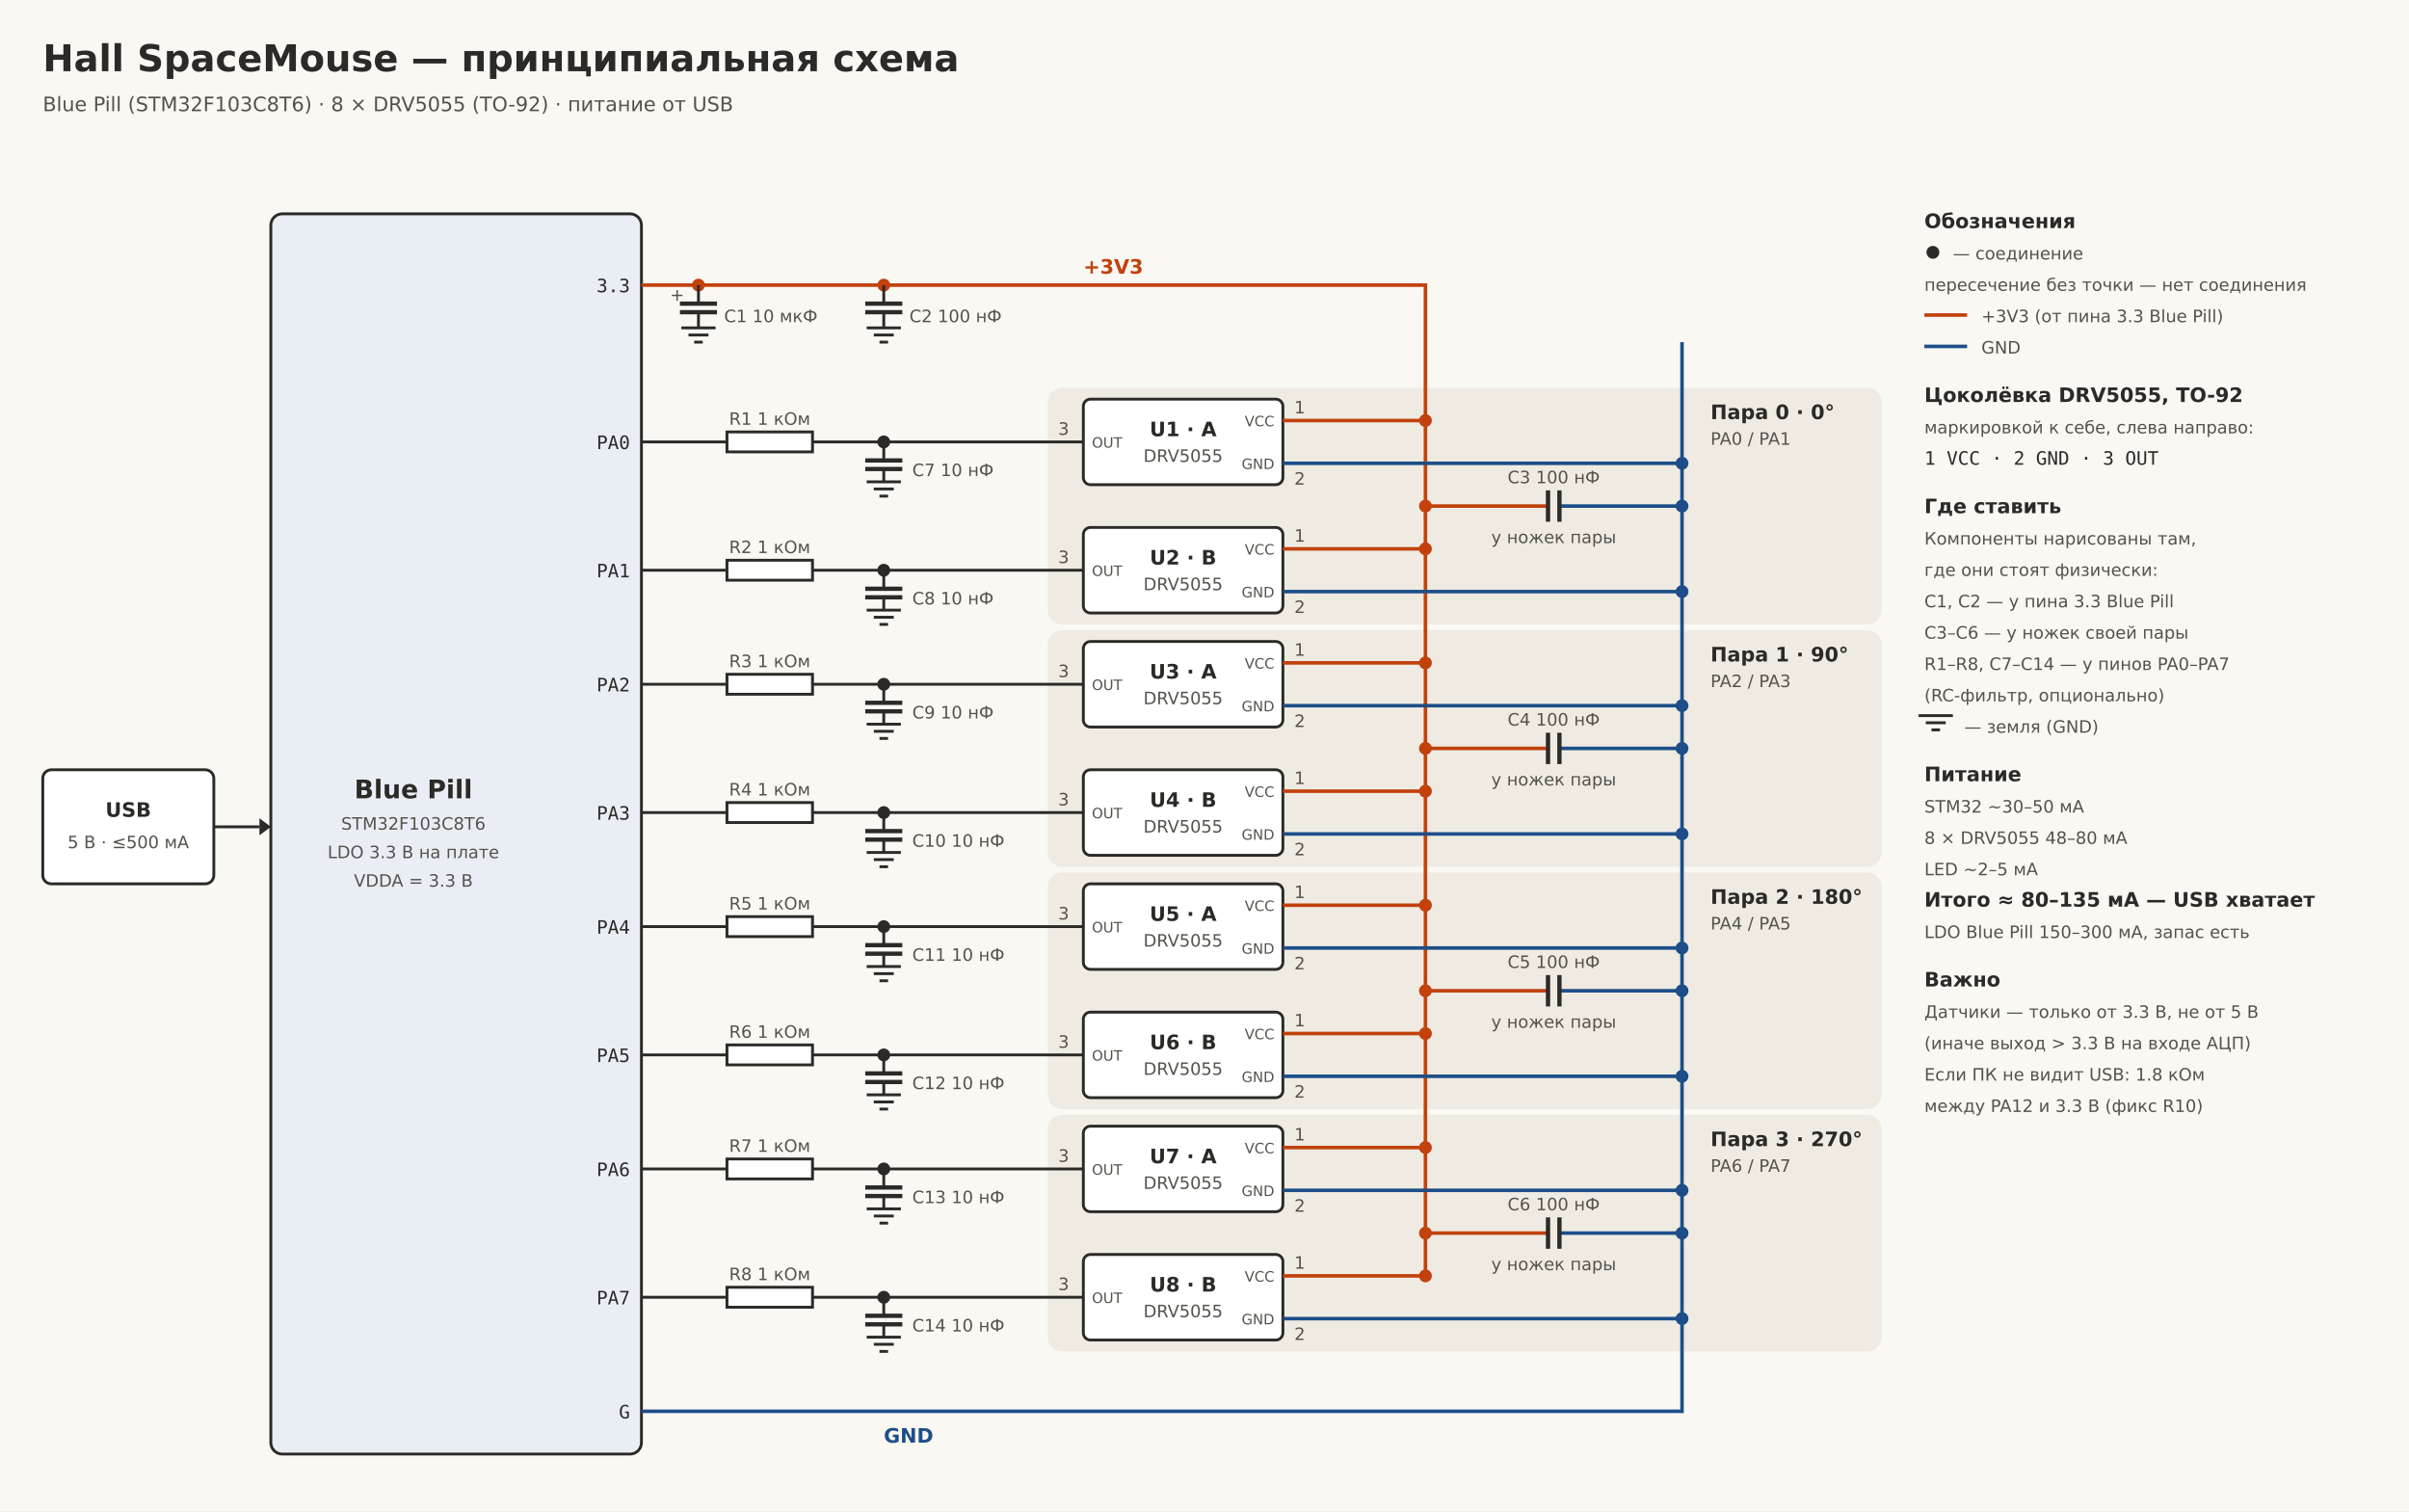
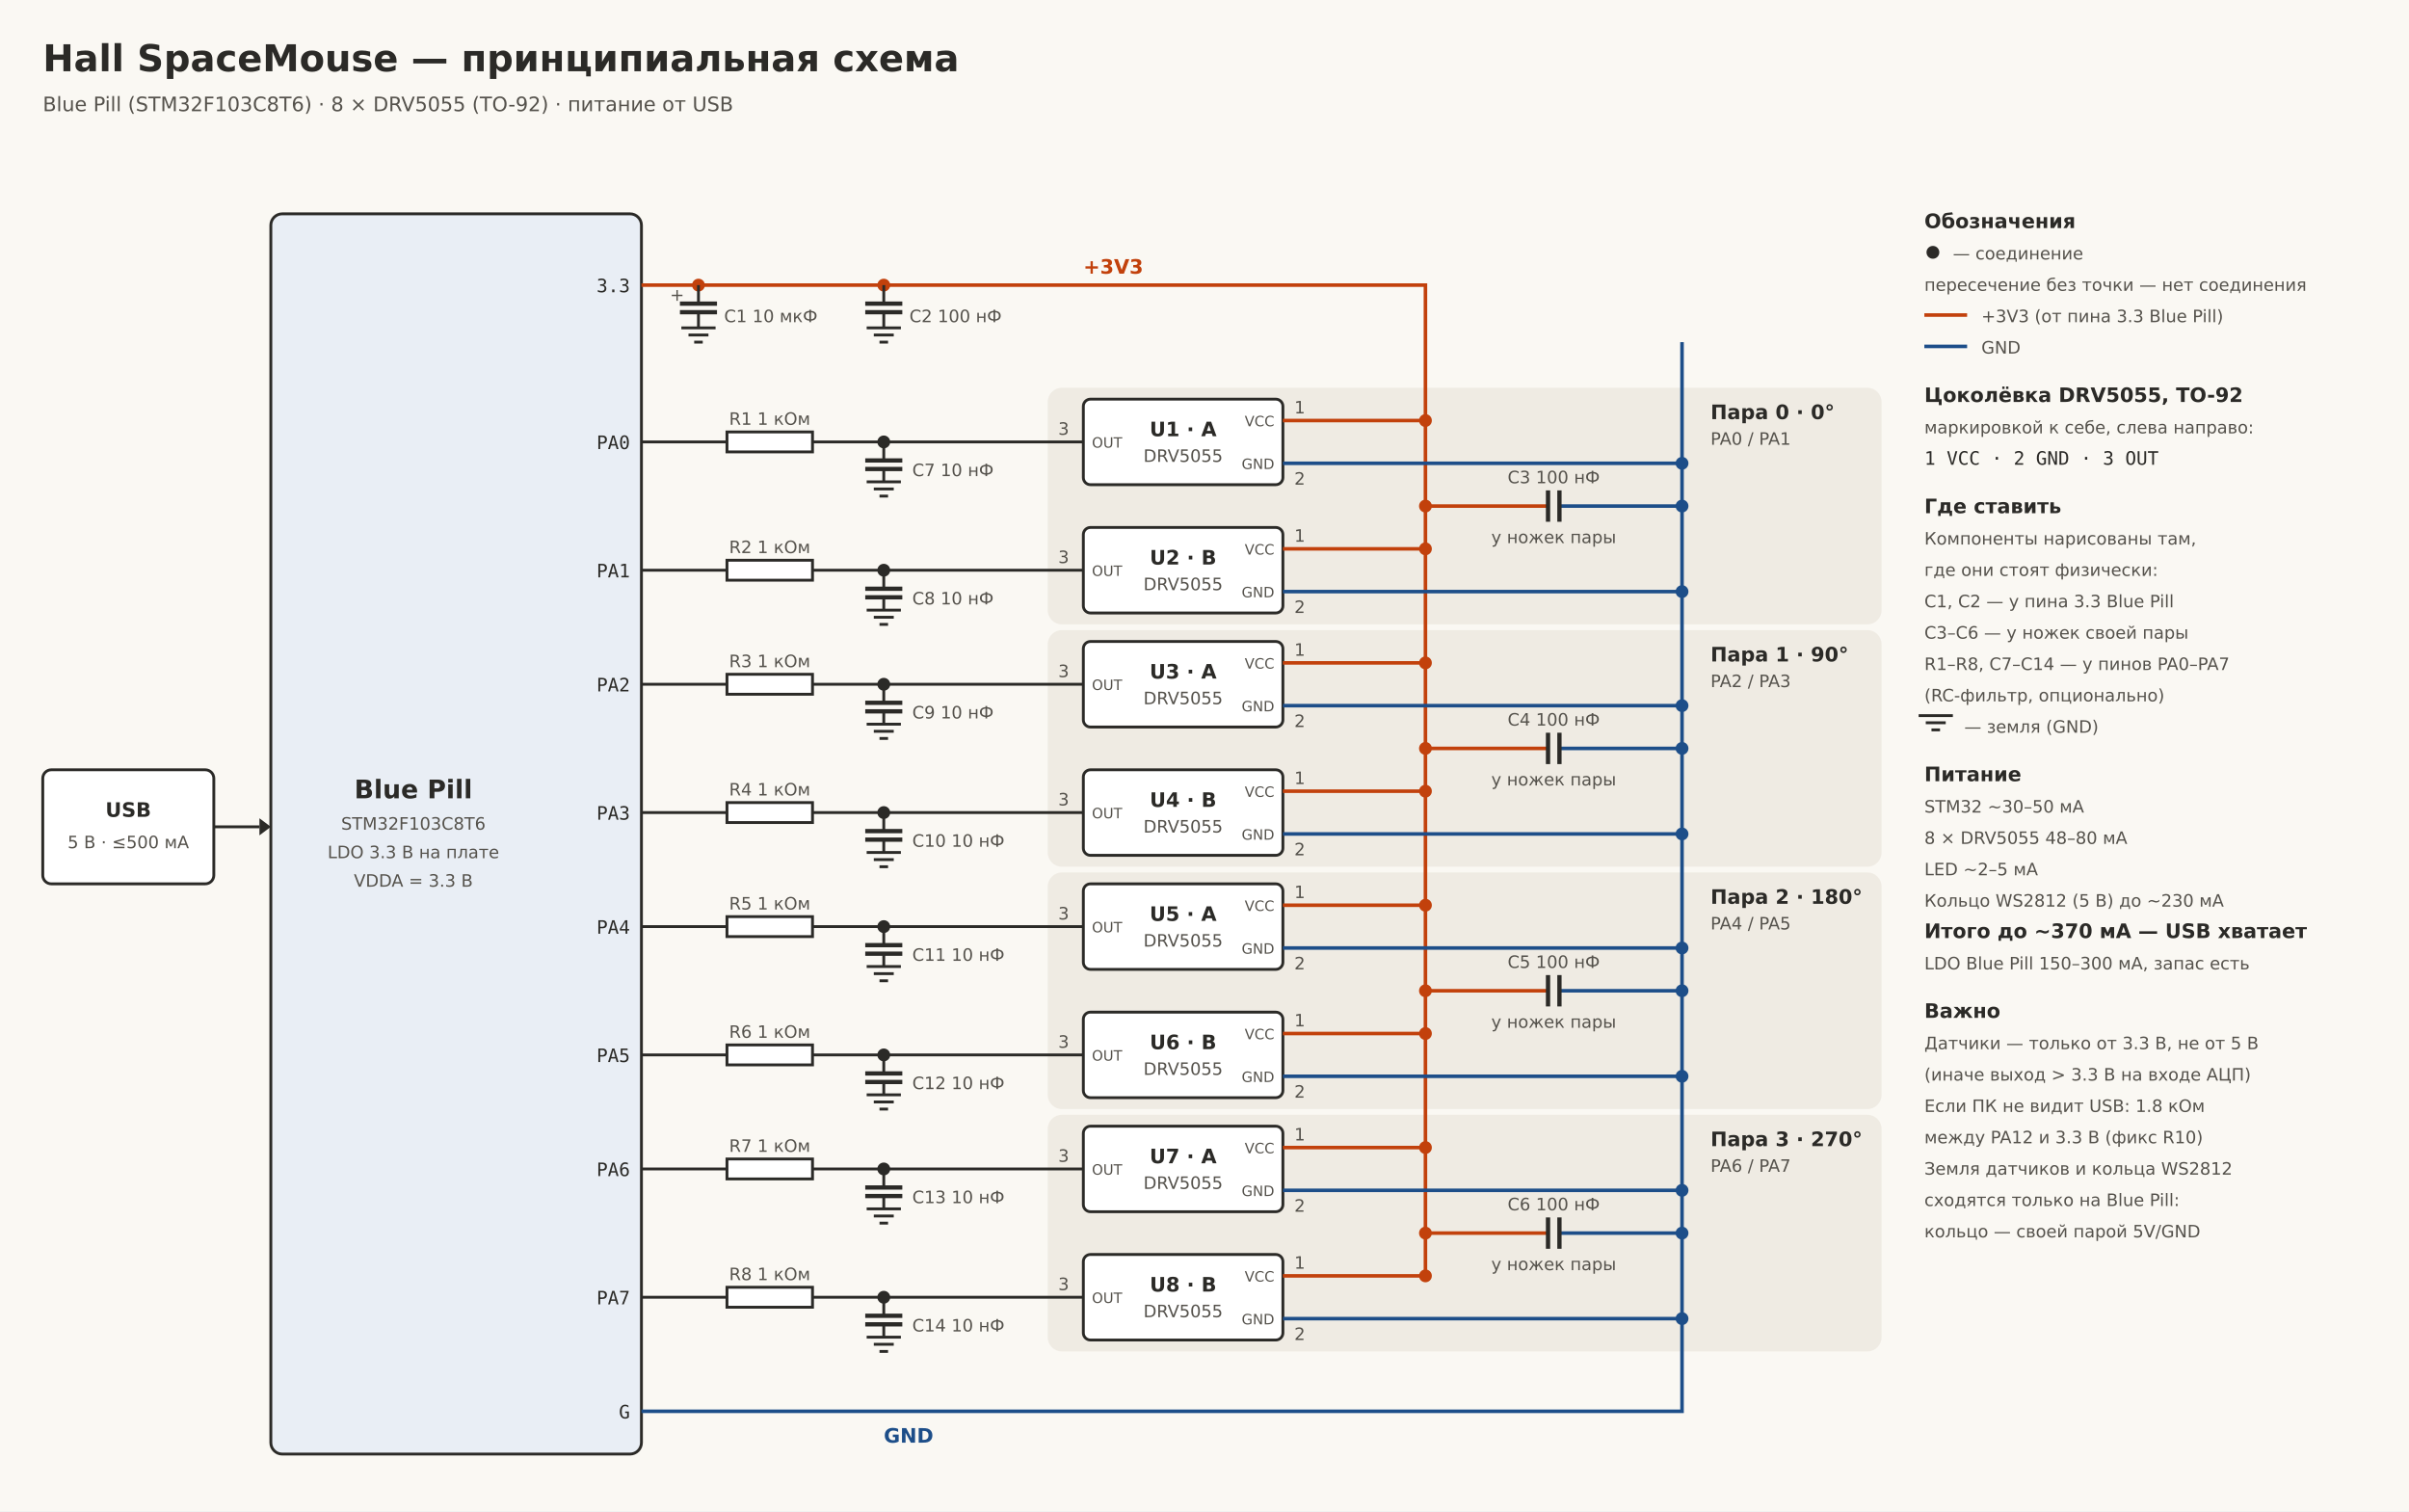
<svg xmlns="http://www.w3.org/2000/svg" width="1690" height="1060" viewBox="0 0 1690 1060" font-family="DejaVu Sans, Arial, sans-serif">
  <style>
.w{stroke:#2b2a27;stroke-width:2;fill:none}
.v{stroke:#c2410c;stroke-width:2.5;fill:none}
.g{stroke:#1d4e89;stroke-width:2.5;fill:none}
.box{fill:#fff;stroke:#2b2a27;stroke-width:2}
.t{font-size:14px;fill:#2b2a27}
.s{font-size:12px;fill:#55524c}
.m{font-family:DejaVu Sans Mono,monospace;font-size:13px;fill:#2b2a27}
.b{font-weight:bold}
.band{fill:#efebe3}
</style>
  <rect width="1690" height="1060" fill="#faf8f3" />
  <text x="30" y="50" class="t b" style="font-size:26px">Hall SpaceMouse — принципиальная схема</text>
  <text x="30" y="78" class="t" style="fill:#55524c">Blue Pill (STM32F103C8T6) · 8 × DRV5055 (TO-92) · питание от USB</text>
  <rect class="band" x="735" y="272" width="585" height="166" rx="10" />
  <text x="1200" y="294" class="t b">Пара 0 · 0°</text>
  <text x="1200" y="312" class="s">PA0 / PA1</text>
  <rect class="band" x="735" y="442" width="585" height="166" rx="10" />
  <text x="1200" y="464" class="t b">Пара 1 · 90°</text>
  <text x="1200" y="482" class="s">PA2 / PA3</text>
  <rect class="band" x="735" y="612" width="585" height="166" rx="10" />
  <text x="1200" y="634" class="t b">Пара 2 · 180°</text>
  <text x="1200" y="652" class="s">PA4 / PA5</text>
  <rect class="band" x="735" y="782" width="585" height="166" rx="10" />
  <text x="1200" y="804" class="t b">Пара 3 · 270°</text>
  <text x="1200" y="822" class="s">PA6 / PA7</text>
  <rect class="box" x="30" y="540" width="120" height="80" rx="6" />
  <text x="90" y="573" class="t b" text-anchor="middle">USB</text>
  <text x="90" y="595" class="s" text-anchor="middle">5 В · ≤500 мА</text>
  <path class="w" d="M150 580 H182" />
  <path d="M182 574 L190 580 L182 586 Z" fill="#2b2a27" />
  <rect x="190" y="150" width="260" height="870" rx="8" fill="#e9eef5" stroke="#2b2a27" stroke-width="2" />
  <text x="290" y="560" class="t b" text-anchor="middle" style="font-size:18px">Blue Pill</text>
  <text x="290" y="582" class="s" text-anchor="middle">STM32F103C8T6</text>
  <text x="290" y="602" class="s" text-anchor="middle">LDO 3.3 В на плате</text>
  <text x="290" y="622" class="s" text-anchor="middle">VDDA = 3.3 В</text>
  <text x="442" y="205" class="m" text-anchor="end">3.3</text>
  <text x="442" y="995" class="m" text-anchor="end">G</text>
  <path class="v" d="M450 200 H1000 V895" />
  <path class="g" d="M450 990 H1180 V240" />
  <text x="760" y="192" class="t b" style="fill:#c2410c">+3V3</text>
  <text x="620" y="1012" class="t b" style="fill:#1d4e89">GND</text>
  <circle cx="490" cy="200" r="4.5" fill="#c2410c" />
  <path class="w" d="M490 200 V213 M490 219 V230" />
  <path class="w" d="M477 213 H503 M477 219 H503" style="stroke-width:3" />
  <text x="470" y="211" class="s">+</text>
  <path class="w" d="M478 230 H502 M483 235 H497 M487 240 H493" />
  <text x="508" y="226" class="s">C1 10 мкФ</text>
  <circle cx="620" cy="200" r="4.5" fill="#c2410c" />
  <path class="w" d="M620 200 V213 M620 219 V230" />
  <path class="w" d="M607 213 H633 M607 219 H633" style="stroke-width:3" />
  <path class="w" d="M608 230 H632 M613 235 H627 M617 240 H623" />
  <text x="638" y="226" class="s">C2 100 нФ</text>
  <text x="442" y="315" class="m" text-anchor="end">PA0</text>
  <path class="w" d="M450 310 H510 M570 310 H760" />
  <rect x="510" y="303" width="60" height="14" fill="#fff" stroke="#2b2a27" stroke-width="2" />
  <text x="540" y="298" class="s" text-anchor="middle">R1 1 кОм</text>
  <circle cx="620" cy="310" r="4.5" fill="#2b2a27" />
  <path class="w" d="M620 310 V323 M620 329 V338" />
  <path class="w" d="M607 323 H633 M607 329 H633" style="stroke-width:3" />
  <path class="w" d="M608 338 H632 M613 343 H627 M617 348 H623" />
  <text x="640" y="334" class="s">C7 10 нФ</text>
  <rect class="box" x="760" y="280" width="140" height="60" rx="5" />
  <text x="830" y="306" class="t b" text-anchor="middle">U1 · A</text>
  <text x="830" y="324" class="s" text-anchor="middle">DRV5055</text>
  <text x="766" y="314" class="s" style="font-size:10px">OUT</text>
  <text x="894" y="299" class="s" text-anchor="end" style="font-size:10px">VCC</text>
  <text x="894" y="329" class="s" text-anchor="end" style="font-size:10px">GND</text>
  <text x="750" y="305" class="s" text-anchor="end">3</text>
  <text x="908" y="290" class="s">1</text>
  <text x="908" y="340" class="s">2</text>
  <path class="v" d="M900 295 H1000" />
  <path class="g" d="M900 325 H1180" />
  <circle cx="1000" cy="295" r="4.5" fill="#c2410c" />
  <circle cx="1180" cy="325" r="4.5" fill="#1d4e89" />
  <text x="442" y="405" class="m" text-anchor="end">PA1</text>
  <path class="w" d="M450 400 H510 M570 400 H760" />
  <rect x="510" y="393" width="60" height="14" fill="#fff" stroke="#2b2a27" stroke-width="2" />
  <text x="540" y="388" class="s" text-anchor="middle">R2 1 кОм</text>
  <circle cx="620" cy="400" r="4.5" fill="#2b2a27" />
  <path class="w" d="M620 400 V413 M620 419 V428" />
  <path class="w" d="M607 413 H633 M607 419 H633" style="stroke-width:3" />
  <path class="w" d="M608 428 H632 M613 433 H627 M617 438 H623" />
  <text x="640" y="424" class="s">C8 10 нФ</text>
  <rect class="box" x="760" y="370" width="140" height="60" rx="5" />
  <text x="830" y="396" class="t b" text-anchor="middle">U2 · B</text>
  <text x="830" y="414" class="s" text-anchor="middle">DRV5055</text>
  <text x="766" y="404" class="s" style="font-size:10px">OUT</text>
  <text x="894" y="389" class="s" text-anchor="end" style="font-size:10px">VCC</text>
  <text x="894" y="419" class="s" text-anchor="end" style="font-size:10px">GND</text>
  <text x="750" y="395" class="s" text-anchor="end">3</text>
  <text x="908" y="380" class="s">1</text>
  <text x="908" y="430" class="s">2</text>
  <path class="v" d="M900 385 H1000" />
  <path class="g" d="M900 415 H1180" />
  <circle cx="1000" cy="385" r="4.5" fill="#c2410c" />
  <circle cx="1180" cy="415" r="4.5" fill="#1d4e89" />
  <text x="442" y="485" class="m" text-anchor="end">PA2</text>
  <path class="w" d="M450 480 H510 M570 480 H760" />
  <rect x="510" y="473" width="60" height="14" fill="#fff" stroke="#2b2a27" stroke-width="2" />
  <text x="540" y="468" class="s" text-anchor="middle">R3 1 кОм</text>
  <circle cx="620" cy="480" r="4.5" fill="#2b2a27" />
  <path class="w" d="M620 480 V493 M620 499 V508" />
  <path class="w" d="M607 493 H633 M607 499 H633" style="stroke-width:3" />
  <path class="w" d="M608 508 H632 M613 513 H627 M617 518 H623" />
  <text x="640" y="504" class="s">C9 10 нФ</text>
  <rect class="box" x="760" y="450" width="140" height="60" rx="5" />
  <text x="830" y="476" class="t b" text-anchor="middle">U3 · A</text>
  <text x="830" y="494" class="s" text-anchor="middle">DRV5055</text>
  <text x="766" y="484" class="s" style="font-size:10px">OUT</text>
  <text x="894" y="469" class="s" text-anchor="end" style="font-size:10px">VCC</text>
  <text x="894" y="499" class="s" text-anchor="end" style="font-size:10px">GND</text>
  <text x="750" y="475" class="s" text-anchor="end">3</text>
  <text x="908" y="460" class="s">1</text>
  <text x="908" y="510" class="s">2</text>
  <path class="v" d="M900 465 H1000" />
  <path class="g" d="M900 495 H1180" />
  <circle cx="1000" cy="465" r="4.5" fill="#c2410c" />
  <circle cx="1180" cy="495" r="4.5" fill="#1d4e89" />
  <text x="442" y="575" class="m" text-anchor="end">PA3</text>
  <path class="w" d="M450 570 H510 M570 570 H760" />
  <rect x="510" y="563" width="60" height="14" fill="#fff" stroke="#2b2a27" stroke-width="2" />
  <text x="540" y="558" class="s" text-anchor="middle">R4 1 кОм</text>
  <circle cx="620" cy="570" r="4.5" fill="#2b2a27" />
  <path class="w" d="M620 570 V583 M620 589 V598" />
  <path class="w" d="M607 583 H633 M607 589 H633" style="stroke-width:3" />
  <path class="w" d="M608 598 H632 M613 603 H627 M617 608 H623" />
  <text x="640" y="594" class="s">C10 10 нФ</text>
  <rect class="box" x="760" y="540" width="140" height="60" rx="5" />
  <text x="830" y="566" class="t b" text-anchor="middle">U4 · B</text>
  <text x="830" y="584" class="s" text-anchor="middle">DRV5055</text>
  <text x="766" y="574" class="s" style="font-size:10px">OUT</text>
  <text x="894" y="559" class="s" text-anchor="end" style="font-size:10px">VCC</text>
  <text x="894" y="589" class="s" text-anchor="end" style="font-size:10px">GND</text>
  <text x="750" y="565" class="s" text-anchor="end">3</text>
  <text x="908" y="550" class="s">1</text>
  <text x="908" y="600" class="s">2</text>
  <path class="v" d="M900 555 H1000" />
  <path class="g" d="M900 585 H1180" />
  <circle cx="1000" cy="555" r="4.5" fill="#c2410c" />
  <circle cx="1180" cy="585" r="4.5" fill="#1d4e89" />
  <text x="442" y="655" class="m" text-anchor="end">PA4</text>
  <path class="w" d="M450 650 H510 M570 650 H760" />
  <rect x="510" y="643" width="60" height="14" fill="#fff" stroke="#2b2a27" stroke-width="2" />
  <text x="540" y="638" class="s" text-anchor="middle">R5 1 кОм</text>
  <circle cx="620" cy="650" r="4.5" fill="#2b2a27" />
  <path class="w" d="M620 650 V663 M620 669 V678" />
  <path class="w" d="M607 663 H633 M607 669 H633" style="stroke-width:3" />
  <path class="w" d="M608 678 H632 M613 683 H627 M617 688 H623" />
  <text x="640" y="674" class="s">C11 10 нФ</text>
  <rect class="box" x="760" y="620" width="140" height="60" rx="5" />
  <text x="830" y="646" class="t b" text-anchor="middle">U5 · A</text>
  <text x="830" y="664" class="s" text-anchor="middle">DRV5055</text>
  <text x="766" y="654" class="s" style="font-size:10px">OUT</text>
  <text x="894" y="639" class="s" text-anchor="end" style="font-size:10px">VCC</text>
  <text x="894" y="669" class="s" text-anchor="end" style="font-size:10px">GND</text>
  <text x="750" y="645" class="s" text-anchor="end">3</text>
  <text x="908" y="630" class="s">1</text>
  <text x="908" y="680" class="s">2</text>
  <path class="v" d="M900 635 H1000" />
  <path class="g" d="M900 665 H1180" />
  <circle cx="1000" cy="635" r="4.5" fill="#c2410c" />
  <circle cx="1180" cy="665" r="4.5" fill="#1d4e89" />
  <text x="442" y="745" class="m" text-anchor="end">PA5</text>
  <path class="w" d="M450 740 H510 M570 740 H760" />
  <rect x="510" y="733" width="60" height="14" fill="#fff" stroke="#2b2a27" stroke-width="2" />
  <text x="540" y="728" class="s" text-anchor="middle">R6 1 кОм</text>
  <circle cx="620" cy="740" r="4.5" fill="#2b2a27" />
  <path class="w" d="M620 740 V753 M620 759 V768" />
  <path class="w" d="M607 753 H633 M607 759 H633" style="stroke-width:3" />
  <path class="w" d="M608 768 H632 M613 773 H627 M617 778 H623" />
  <text x="640" y="764" class="s">C12 10 нФ</text>
  <rect class="box" x="760" y="710" width="140" height="60" rx="5" />
  <text x="830" y="736" class="t b" text-anchor="middle">U6 · B</text>
  <text x="830" y="754" class="s" text-anchor="middle">DRV5055</text>
  <text x="766" y="744" class="s" style="font-size:10px">OUT</text>
  <text x="894" y="729" class="s" text-anchor="end" style="font-size:10px">VCC</text>
  <text x="894" y="759" class="s" text-anchor="end" style="font-size:10px">GND</text>
  <text x="750" y="735" class="s" text-anchor="end">3</text>
  <text x="908" y="720" class="s">1</text>
  <text x="908" y="770" class="s">2</text>
  <path class="v" d="M900 725 H1000" />
  <path class="g" d="M900 755 H1180" />
  <circle cx="1000" cy="725" r="4.5" fill="#c2410c" />
  <circle cx="1180" cy="755" r="4.5" fill="#1d4e89" />
  <text x="442" y="825" class="m" text-anchor="end">PA6</text>
  <path class="w" d="M450 820 H510 M570 820 H760" />
  <rect x="510" y="813" width="60" height="14" fill="#fff" stroke="#2b2a27" stroke-width="2" />
  <text x="540" y="808" class="s" text-anchor="middle">R7 1 кОм</text>
  <circle cx="620" cy="820" r="4.5" fill="#2b2a27" />
  <path class="w" d="M620 820 V833 M620 839 V848" />
  <path class="w" d="M607 833 H633 M607 839 H633" style="stroke-width:3" />
  <path class="w" d="M608 848 H632 M613 853 H627 M617 858 H623" />
  <text x="640" y="844" class="s">C13 10 нФ</text>
  <rect class="box" x="760" y="790" width="140" height="60" rx="5" />
  <text x="830" y="816" class="t b" text-anchor="middle">U7 · A</text>
  <text x="830" y="834" class="s" text-anchor="middle">DRV5055</text>
  <text x="766" y="824" class="s" style="font-size:10px">OUT</text>
  <text x="894" y="809" class="s" text-anchor="end" style="font-size:10px">VCC</text>
  <text x="894" y="839" class="s" text-anchor="end" style="font-size:10px">GND</text>
  <text x="750" y="815" class="s" text-anchor="end">3</text>
  <text x="908" y="800" class="s">1</text>
  <text x="908" y="850" class="s">2</text>
  <path class="v" d="M900 805 H1000" />
  <path class="g" d="M900 835 H1180" />
  <circle cx="1000" cy="805" r="4.5" fill="#c2410c" />
  <circle cx="1180" cy="835" r="4.5" fill="#1d4e89" />
  <text x="442" y="915" class="m" text-anchor="end">PA7</text>
  <path class="w" d="M450 910 H510 M570 910 H760" />
  <rect x="510" y="903" width="60" height="14" fill="#fff" stroke="#2b2a27" stroke-width="2" />
  <text x="540" y="898" class="s" text-anchor="middle">R8 1 кОм</text>
  <circle cx="620" cy="910" r="4.5" fill="#2b2a27" />
  <path class="w" d="M620 910 V923 M620 929 V938" />
  <path class="w" d="M607 923 H633 M607 929 H633" style="stroke-width:3" />
  <path class="w" d="M608 938 H632 M613 943 H627 M617 948 H623" />
  <text x="640" y="934" class="s">C14 10 нФ</text>
  <rect class="box" x="760" y="880" width="140" height="60" rx="5" />
  <text x="830" y="906" class="t b" text-anchor="middle">U8 · B</text>
  <text x="830" y="924" class="s" text-anchor="middle">DRV5055</text>
  <text x="766" y="914" class="s" style="font-size:10px">OUT</text>
  <text x="894" y="899" class="s" text-anchor="end" style="font-size:10px">VCC</text>
  <text x="894" y="929" class="s" text-anchor="end" style="font-size:10px">GND</text>
  <text x="750" y="905" class="s" text-anchor="end">3</text>
  <text x="908" y="890" class="s">1</text>
  <text x="908" y="940" class="s">2</text>
  <path class="v" d="M900 895 H1000" />
  <path class="g" d="M900 925 H1180" />
  <circle cx="1000" cy="895" r="4.5" fill="#c2410c" />
  <circle cx="1180" cy="925" r="4.5" fill="#1d4e89" />
  <path class="v" d="M1000 355 H1086" />
  <path class="g" d="M1094 355 H1180" />
  <path class="w" d="M1086 344 V366 M1094 344 V366" style="stroke-width:3" />
  <text x="1090" y="339" class="s" text-anchor="middle">C3 100 нФ</text>
  <text x="1090" y="381" class="s" text-anchor="middle">у ножек пары</text>
  <circle cx="1000" cy="355" r="4.5" fill="#c2410c" />
  <circle cx="1180" cy="355" r="4.5" fill="#1d4e89" />
  <path class="v" d="M1000 525 H1086" />
  <path class="g" d="M1094 525 H1180" />
  <path class="w" d="M1086 514 V536 M1094 514 V536" style="stroke-width:3" />
  <text x="1090" y="509" class="s" text-anchor="middle">C4 100 нФ</text>
  <text x="1090" y="551" class="s" text-anchor="middle">у ножек пары</text>
  <circle cx="1000" cy="525" r="4.5" fill="#c2410c" />
  <circle cx="1180" cy="525" r="4.5" fill="#1d4e89" />
  <path class="v" d="M1000 695 H1086" />
  <path class="g" d="M1094 695 H1180" />
  <path class="w" d="M1086 684 V706 M1094 684 V706" style="stroke-width:3" />
  <text x="1090" y="679" class="s" text-anchor="middle">C5 100 нФ</text>
  <text x="1090" y="721" class="s" text-anchor="middle">у ножек пары</text>
  <circle cx="1000" cy="695" r="4.5" fill="#c2410c" />
  <circle cx="1180" cy="695" r="4.5" fill="#1d4e89" />
  <path class="v" d="M1000 865 H1086" />
  <path class="g" d="M1094 865 H1180" />
  <path class="w" d="M1086 854 V876 M1094 854 V876" style="stroke-width:3" />
  <text x="1090" y="849" class="s" text-anchor="middle">C6 100 нФ</text>
  <text x="1090" y="891" class="s" text-anchor="middle">у ножек пары</text>
  <circle cx="1000" cy="865" r="4.5" fill="#c2410c" />
  <circle cx="1180" cy="865" r="4.5" fill="#1d4e89" />
  <text x="1350" y="160" class="t b">Обозначения</text>
  <circle cx="1356" cy="177" r="4.5" fill="#2b2a27" />
  <text x="1370" y="182" class="s">— соединение</text>
  <text x="1350" y="204" class="s">пересечение без точки — нет соединения</text>
  <path class="v" d="M1350 221 H1380" />
  <text x="1390" y="226" class="s">+3V3 (от пина 3.3 Blue Pill)</text>
  <path class="g" d="M1350 243 H1380" />
  <text x="1390" y="248" class="s">GND</text>
  <text x="1350" y="282" class="t b">Цоколёвка DRV5055, TO-92</text>
  <text x="1350" y="304" class="s">маркировкой к себе, слева направо:</text>
  <text x="1350" y="326" class="m">1 VCC · 2 GND · 3 OUT</text>
  <text x="1350" y="360" class="t b">Где ставить</text>
  <text x="1350" y="382" class="s">Компоненты нарисованы там,</text>
  <text x="1350" y="404" class="s">где они стоят физически:</text>
  <text x="1350" y="426" class="s">C1, C2 — у пина 3.3 Blue Pill</text>
  <text x="1350" y="448" class="s">C3–C6 — у ножек своей пары</text>
  <text x="1350" y="470" class="s">R1–R8, C7–C14 — у пинов PA0–PA7</text>
  <text x="1350" y="492" class="s">(RC-фильтр, опционально)</text>
  <path class="w" d="M1346 502 H1370 M1351 507 H1365 M1355 512 H1361" />
  <text x="1378" y="514" class="s">— земля (GND)</text>
  <text x="1350" y="548" class="t b">Питание</text>
  <text x="1350" y="570" class="s">STM32 ~30–50 мА</text>
  <text x="1350" y="592" class="s">8 × DRV5055 48–80 мА</text>
  <text x="1350" y="614" class="s">LED ~2–5 мА</text>
-   <text x="1350" y="636" class="t b">Итого ≈ 80–135 мА — USB хватает</text>
-   <text x="1350" y="658" class="s">LDO Blue Pill 150–300 мА, запас есть</text>
-   <text x="1350" y="692" class="t b">Важно</text>
-   <text x="1350" y="714" class="s">Датчики — только от 3.3 В, не от 5 В</text>
-   <text x="1350" y="736" class="s">(иначе выход &gt; 3.3 В на входе АЦП)</text>
-   <text x="1350" y="758" class="s">Если ПК не видит USB: 1.8 кОм</text>
-   <text x="1350" y="780" class="s">между PA12 и 3.3 В (фикс R10)</text>
+   <text x="1350" y="636" class="s">Кольцо WS2812 (5 В) до ~230 мА</text>
+   <text x="1350" y="658" class="t b">Итого до ~370 мА — USB хватает</text>
+   <text x="1350" y="680" class="s">LDO Blue Pill 150–300 мА, запас есть</text>
+   <text x="1350" y="714" class="t b">Важно</text>
+   <text x="1350" y="736" class="s">Датчики — только от 3.3 В, не от 5 В</text>
+   <text x="1350" y="758" class="s">(иначе выход &gt; 3.3 В на входе АЦП)</text>
+   <text x="1350" y="780" class="s">Если ПК не видит USB: 1.8 кОм</text>
+   <text x="1350" y="802" class="s">между PA12 и 3.3 В (фикс R10)</text>
+   <text x="1350" y="824" class="s">Земля датчиков и кольца WS2812</text>
+   <text x="1350" y="846" class="s">сходятся только на Blue Pill:</text>
+   <text x="1350" y="868" class="s">кольцо — своей парой 5V/GND</text>
</svg>
